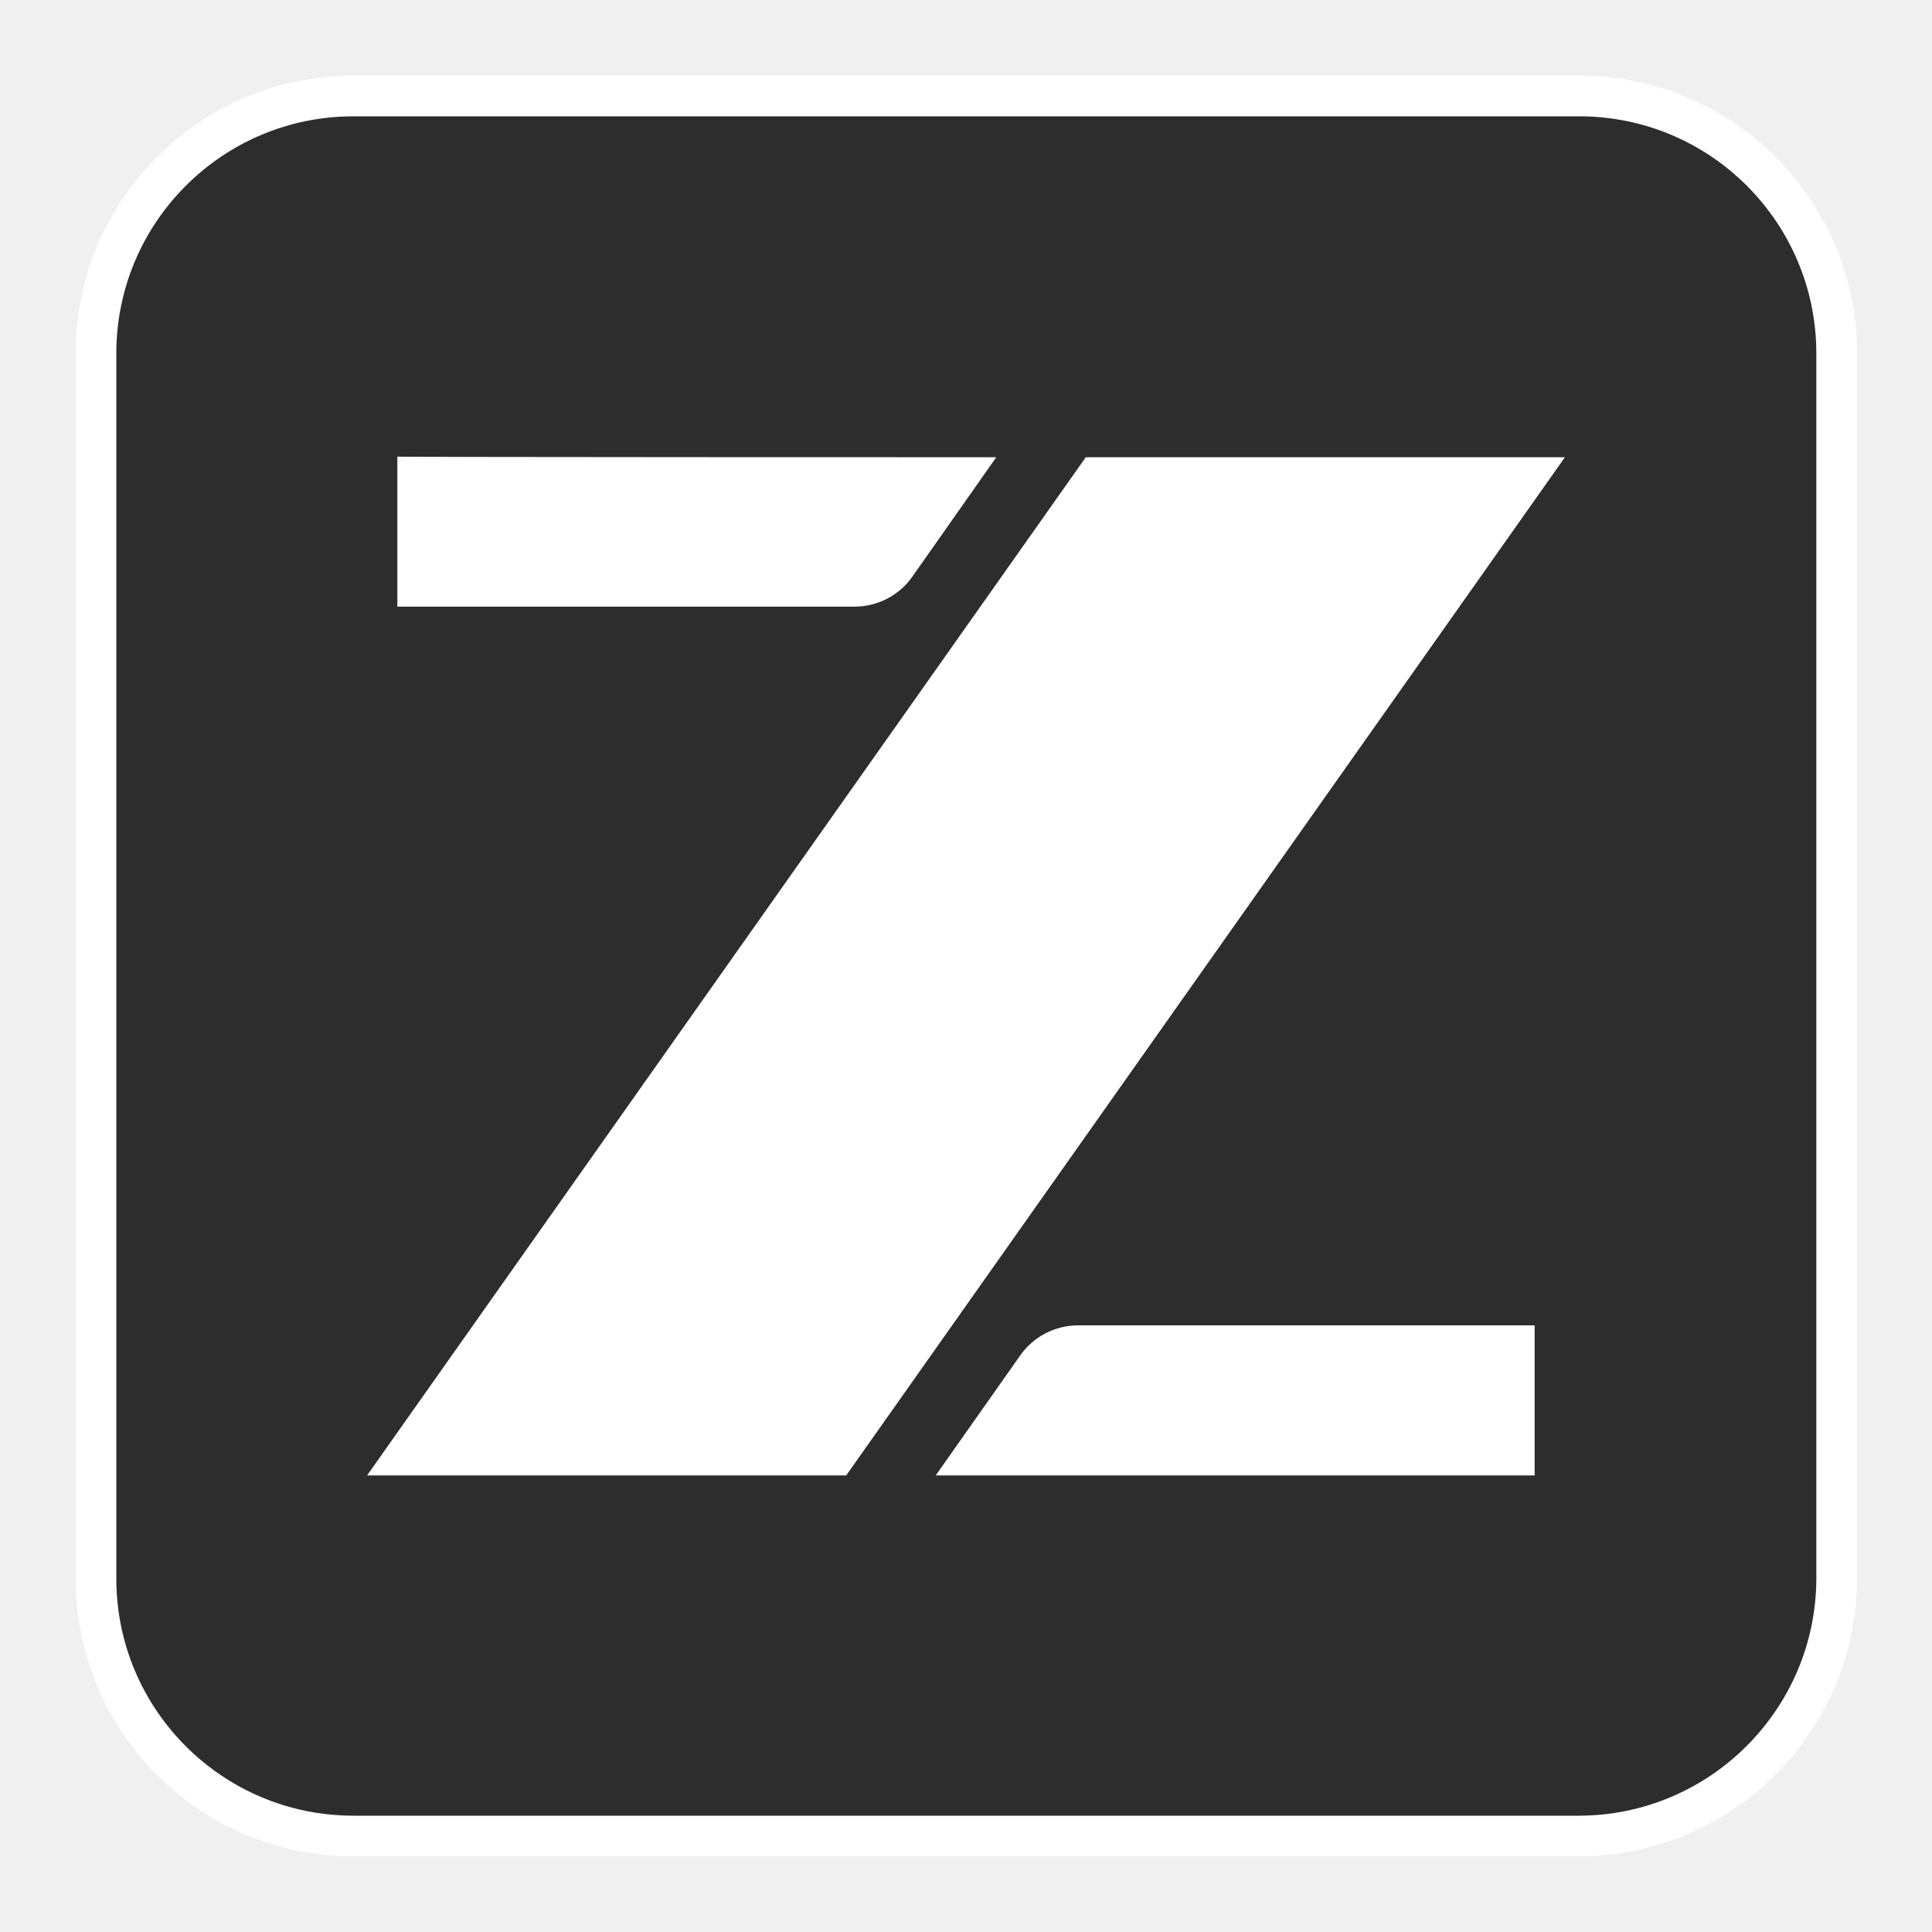
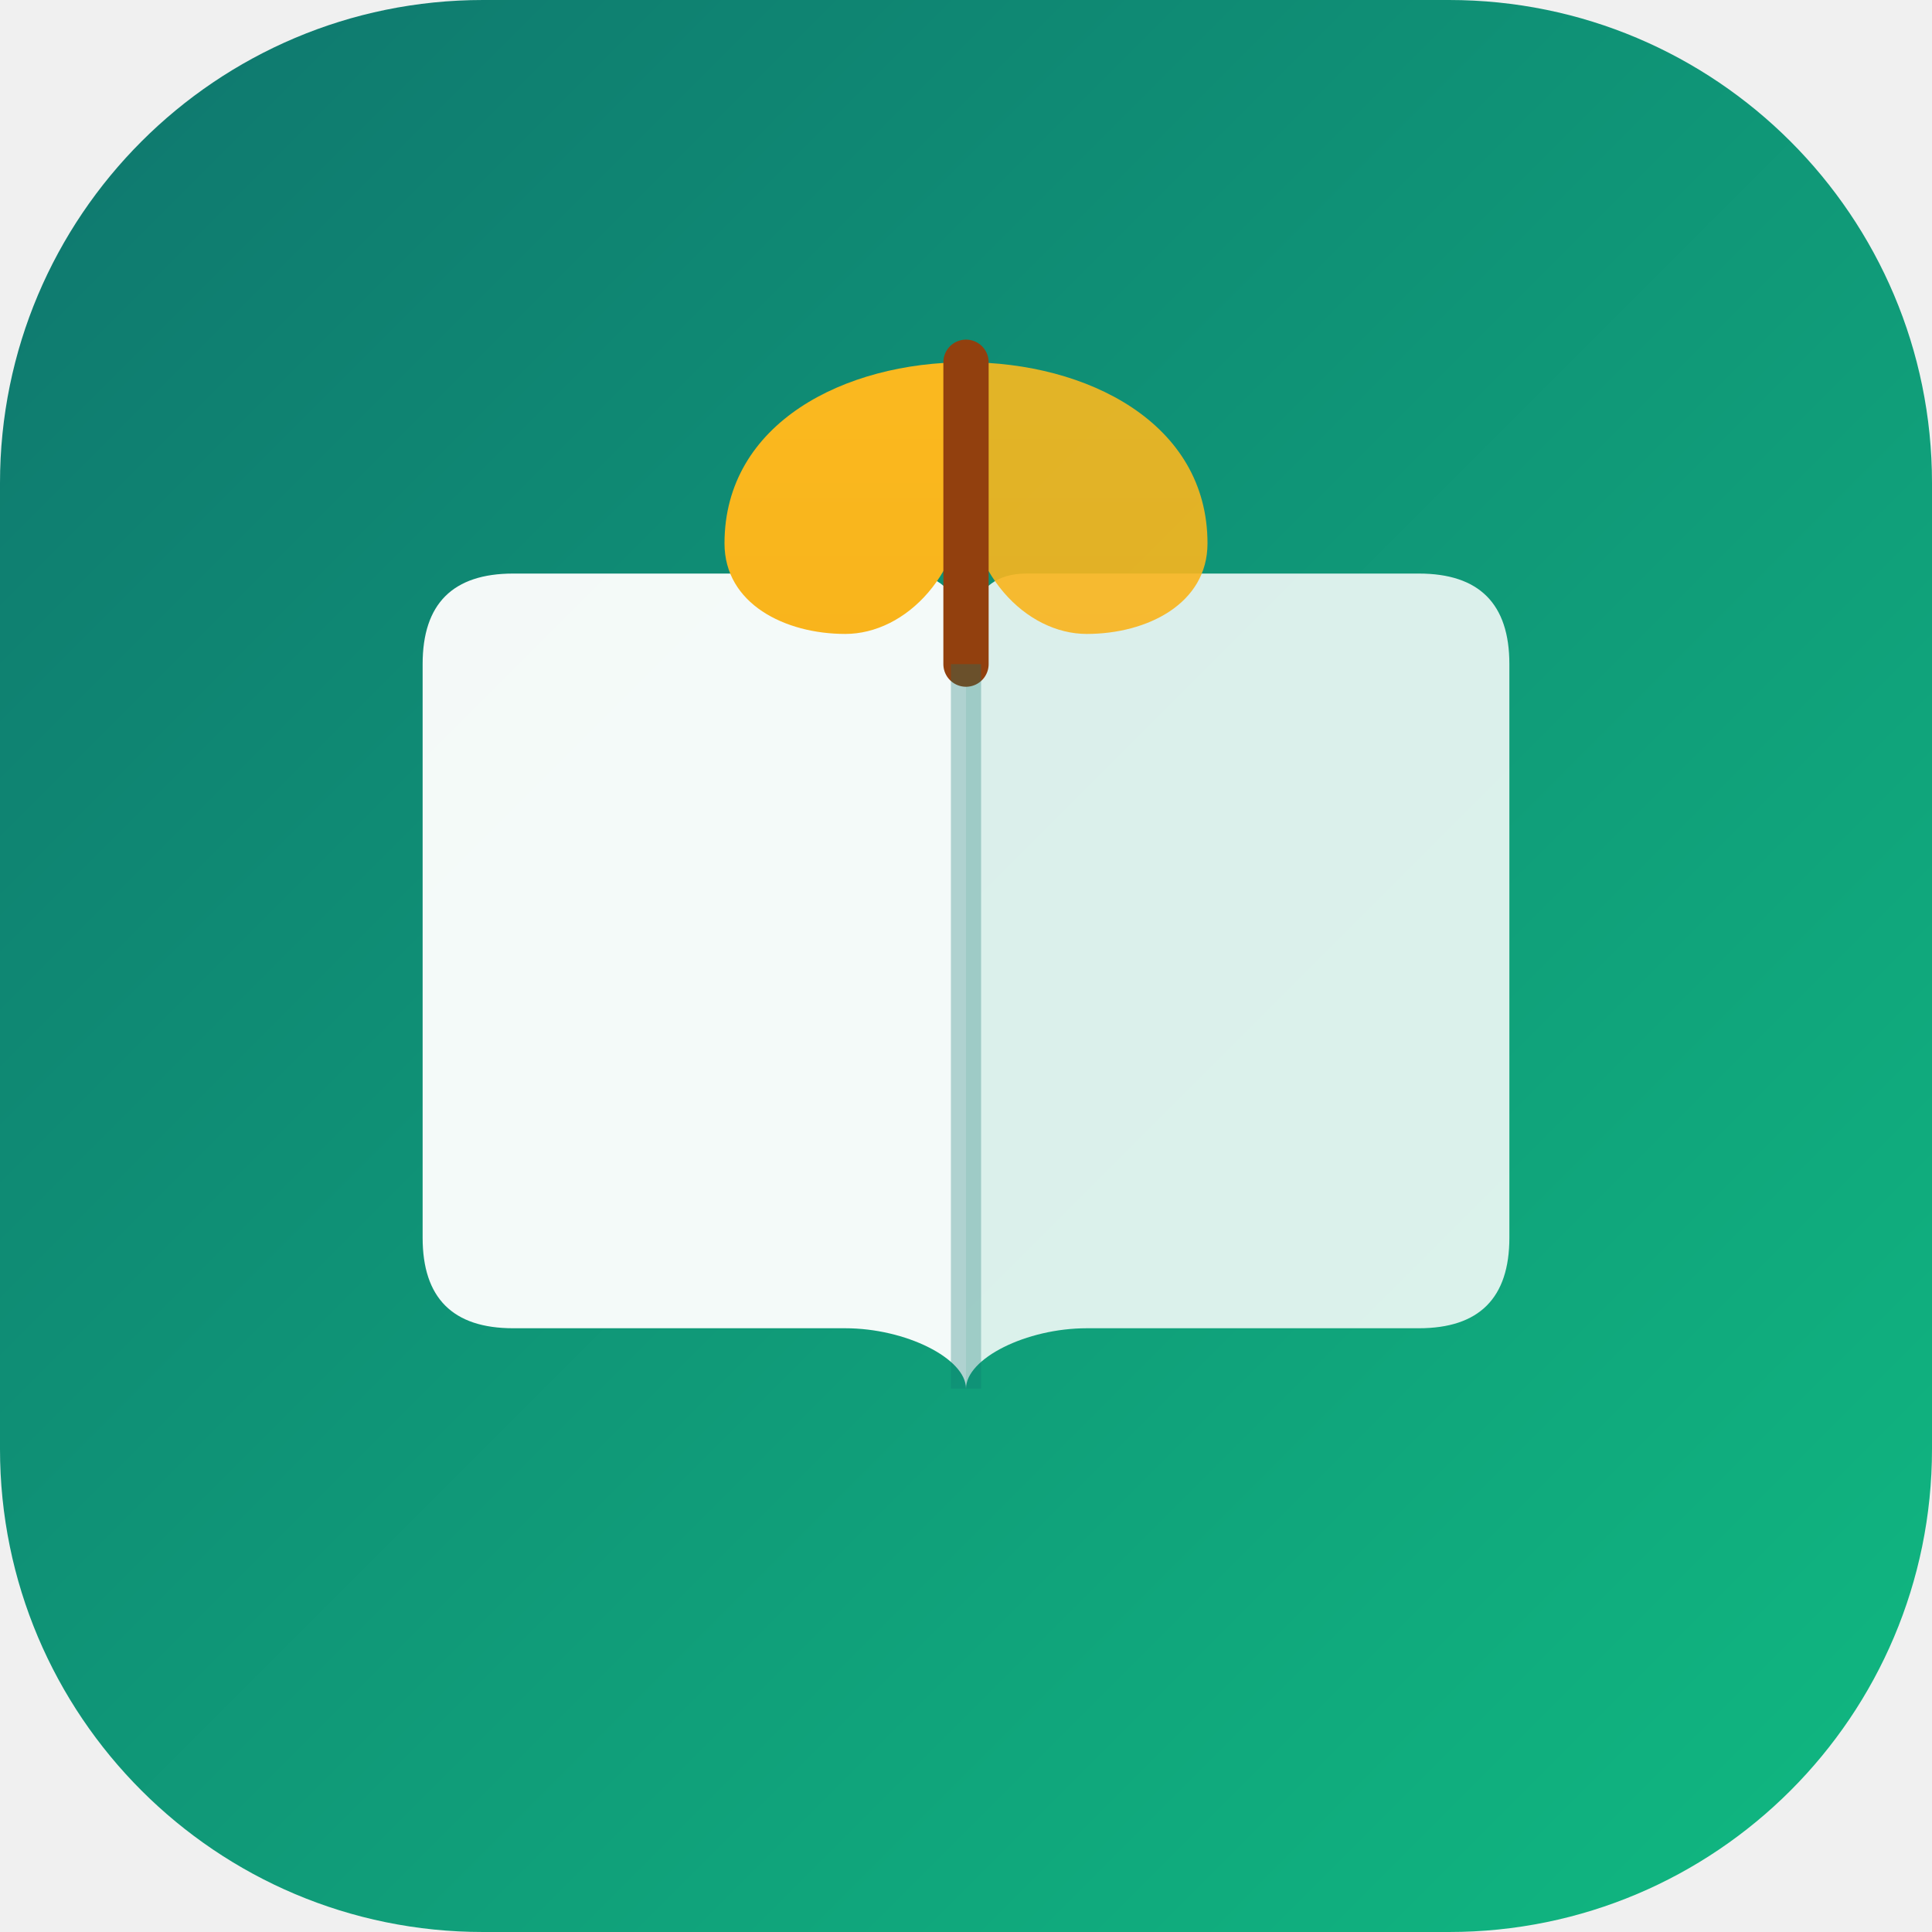
- <svg xmlns="http://www.w3.org/2000/svg" version="1.1" x="0px" y="0px" viewBox="0 0 30 30" style="enable-background:new 0 0 30 30;" xml:space="preserve">
+ <svg xmlns="http://www.w3.org/2000/svg" viewBox="0 0 64 64" fill="none">
  <defs>
-     <style type="text/css">
-     .st194{fill:#2D2D2D;stroke:#FFFFFF;stroke-width:0.632;stroke-miterlimit:10;}
-     .st23{fill:#FFFFFF;}
- 
-     .z-breathe {
-       animation: breathe 2.5s ease-in-out infinite;
-     }
- 
-     @keyframes breathe {
-       0%, 100% { opacity: 0.7; }
-       50% { opacity: 1; }
-     }
-   </style>
+     <linearGradient id="edugene-grad" x1="0" y1="0" x2="64" y2="64" gradientUnits="userSpaceOnUse">
+       <stop stop-color="#0f766e" />
+       <stop offset="1" stop-color="#10b981" />
+     </linearGradient>
+     <linearGradient id="edugene-leaf" x1="0" y1="0" x2="0" y2="64" gradientUnits="userSpaceOnUse">
+       <stop stop-color="#fbbf24" />
+       <stop offset="1" stop-color="#f59e0b" />
+     </linearGradient>
  </defs>
-   <g>
-     <path class="st194" d="M24.51,28.51H5.49c-2.21,0-4-1.79-4-4V5.49c0-2.21,1.79-4,4-4h19.03c2.21,0,4,1.79,4,4v19.03     C28.51,26.72,26.72,28.51,24.51,28.51z" />
-     <g class="z-breathe">
-       <path class="st23" d="M15.47,7.1l-1.3,1.85c-0.2,0.29-0.54,0.47-0.9,0.47h-7.1V7.09C6.16,7.1,15.47,7.1,15.47,7.1z" />
-       <polygon class="st23" points="24.3,7.1 13.14,22.91 5.7,22.91 16.86,7.1" />
-       <path class="st23" d="M14.53,22.91l1.31-1.86c0.2-0.29,0.54-0.47,0.9-0.47h7.09v2.33H14.53z" />
-     </g>
-   </g>
+   <rect width="64" height="64" rx="16" fill="url(#edugene-grad)" />
+   <path d="M14 22 C 14 20, 15 19, 17 19 L 30 19 C 32 19, 32 21, 32 22 L 32 46 C 32 45, 30 44, 28 44 L 17 44 C 15 44, 14 43, 14 41 Z" fill="white" opacity="0.95" />
+   <path d="M50 22 C 50 20, 49 19, 47 19 L 34 19 C 32 19, 32 21, 32 22 L 32 46 C 32 45, 34 44, 36 44 L 47 44 C 49 44, 50 43, 50 41 Z" fill="white" opacity="0.85" />
+   <path d="M32 12 C 28 12, 24 14, 24 18 C 24 20, 26 21, 28 21 C 30 21, 32 19, 32 16 L 32 12 Z" fill="url(#edugene-leaf)" />
+   <path d="M32 12 C 36 12, 40 14, 40 18 C 40 20, 38 21, 36 21 C 34 21, 32 19, 32 16 L 32 12 Z" fill="url(#edugene-leaf)" opacity="0.9" />
+   <line x1="32" y1="12" x2="32" y2="22" stroke="#92400e" stroke-width="1.5" stroke-linecap="round" />
+   <line x1="32" y1="22" x2="32" y2="46" stroke="#0f766e" stroke-width="1" opacity="0.3" />
</svg>
